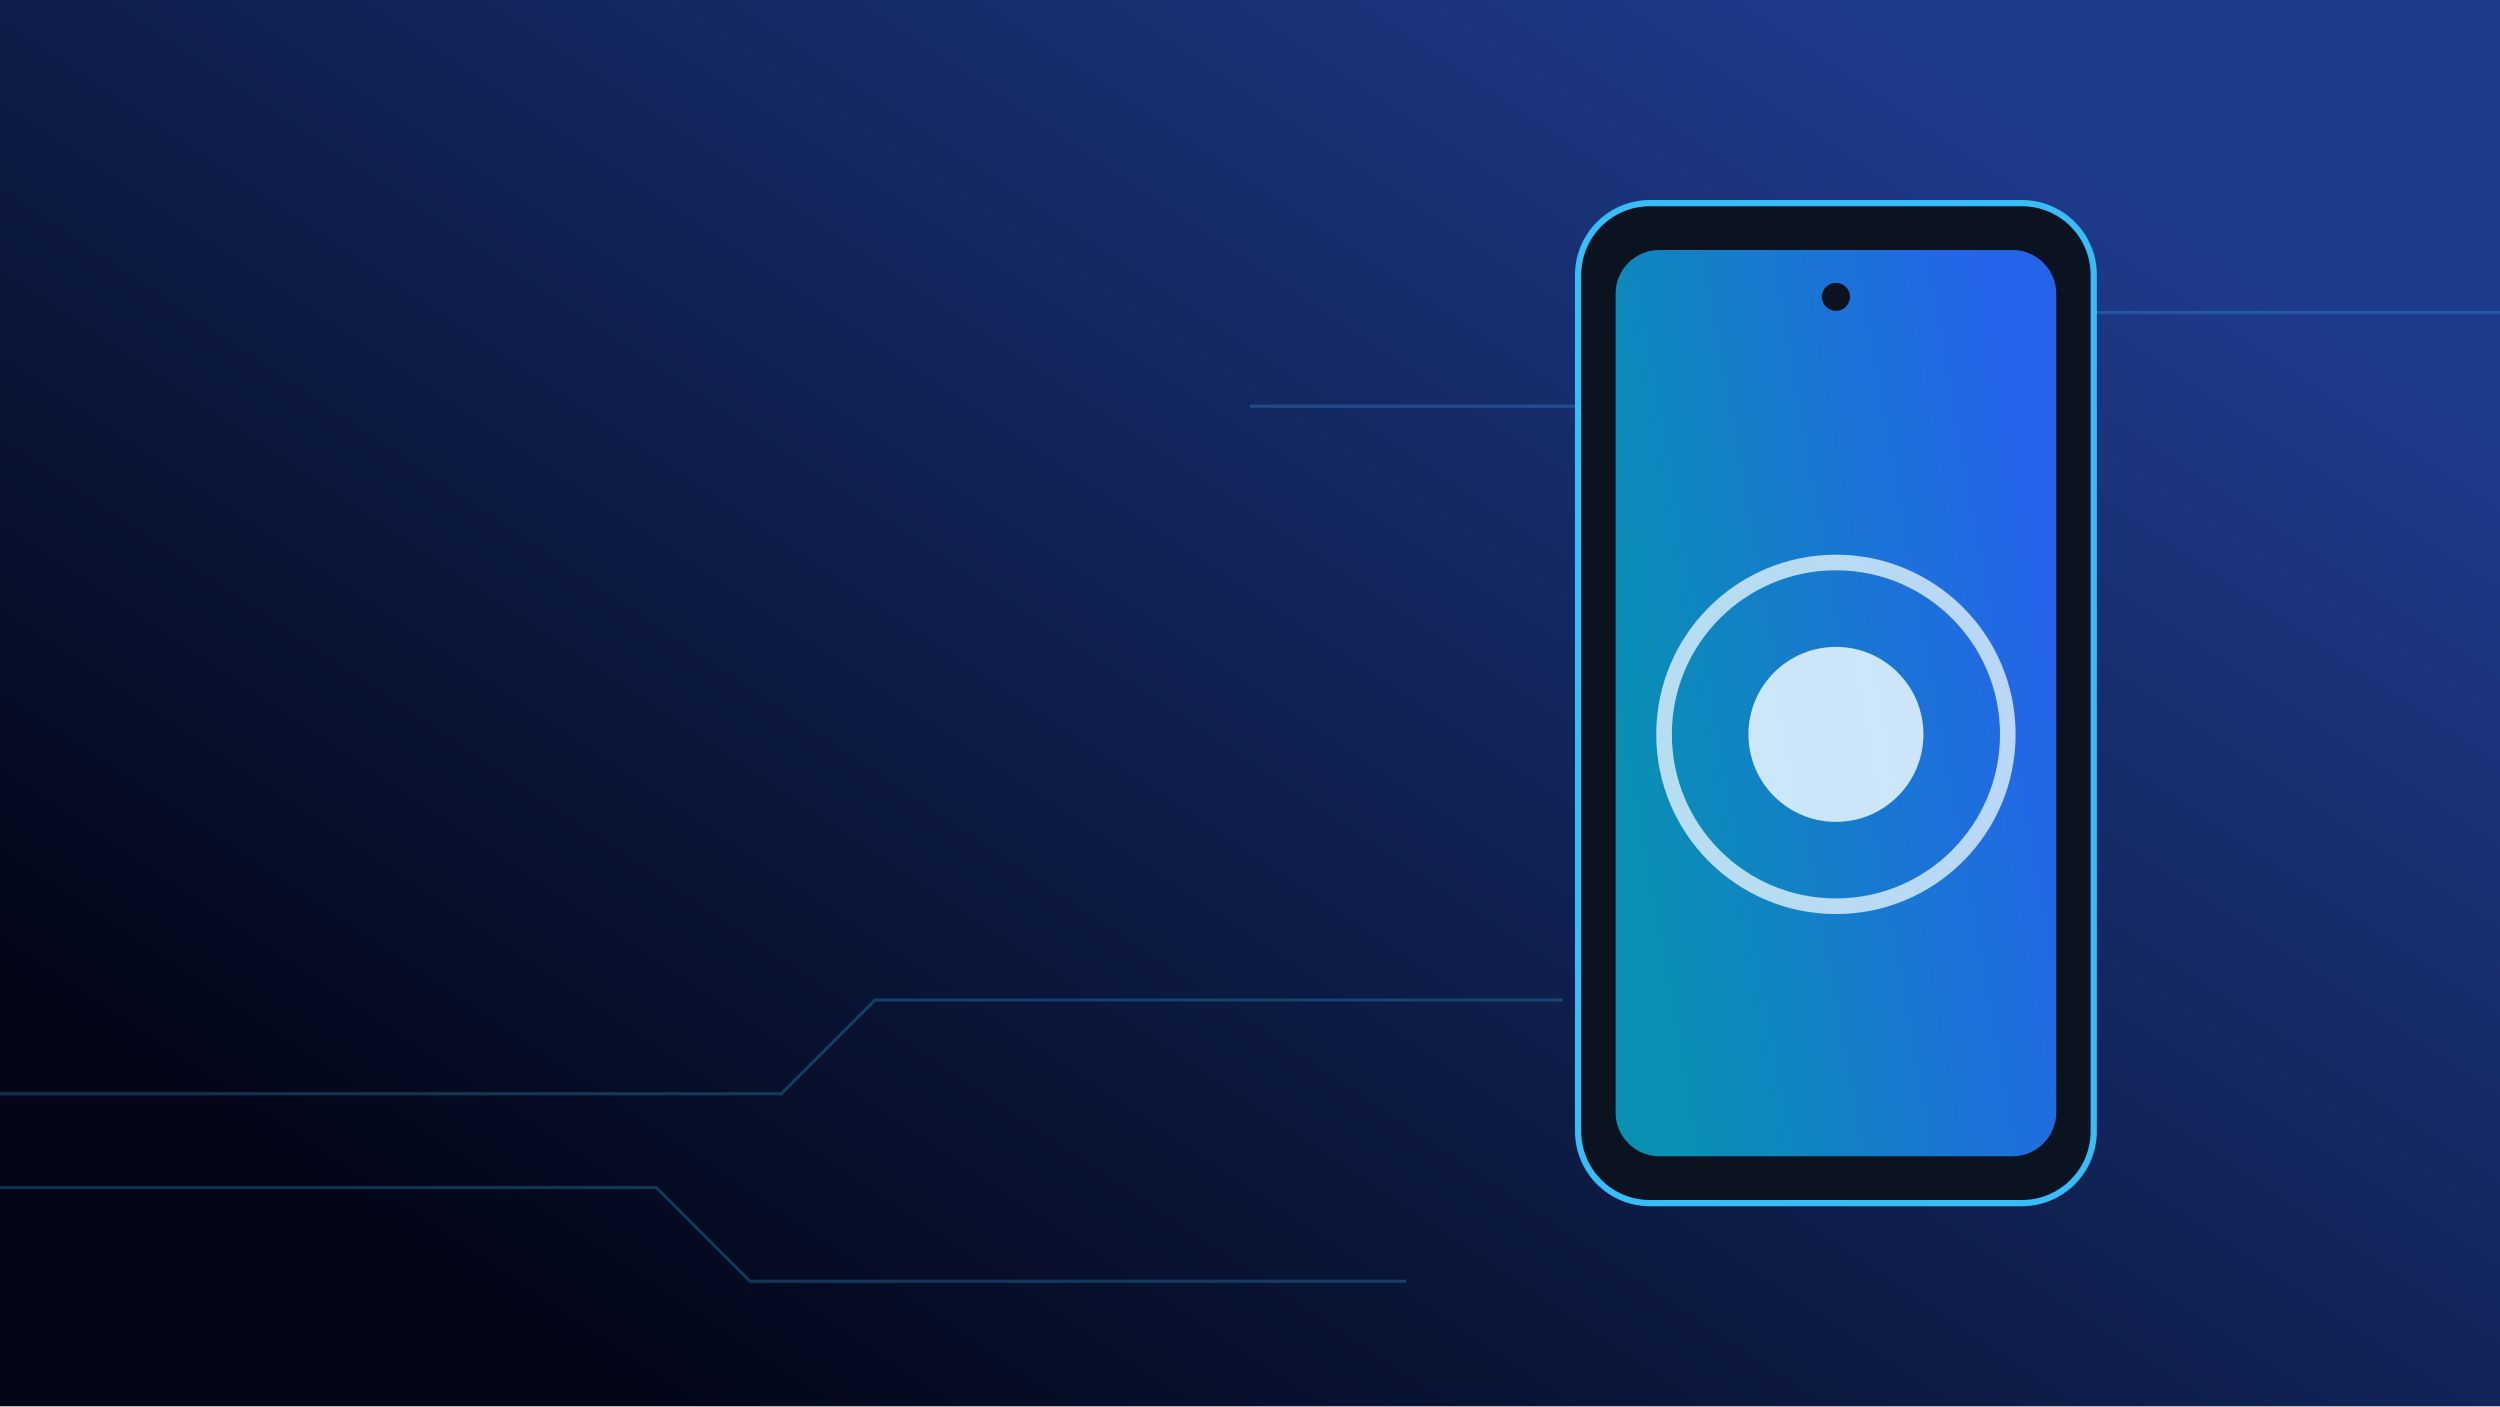
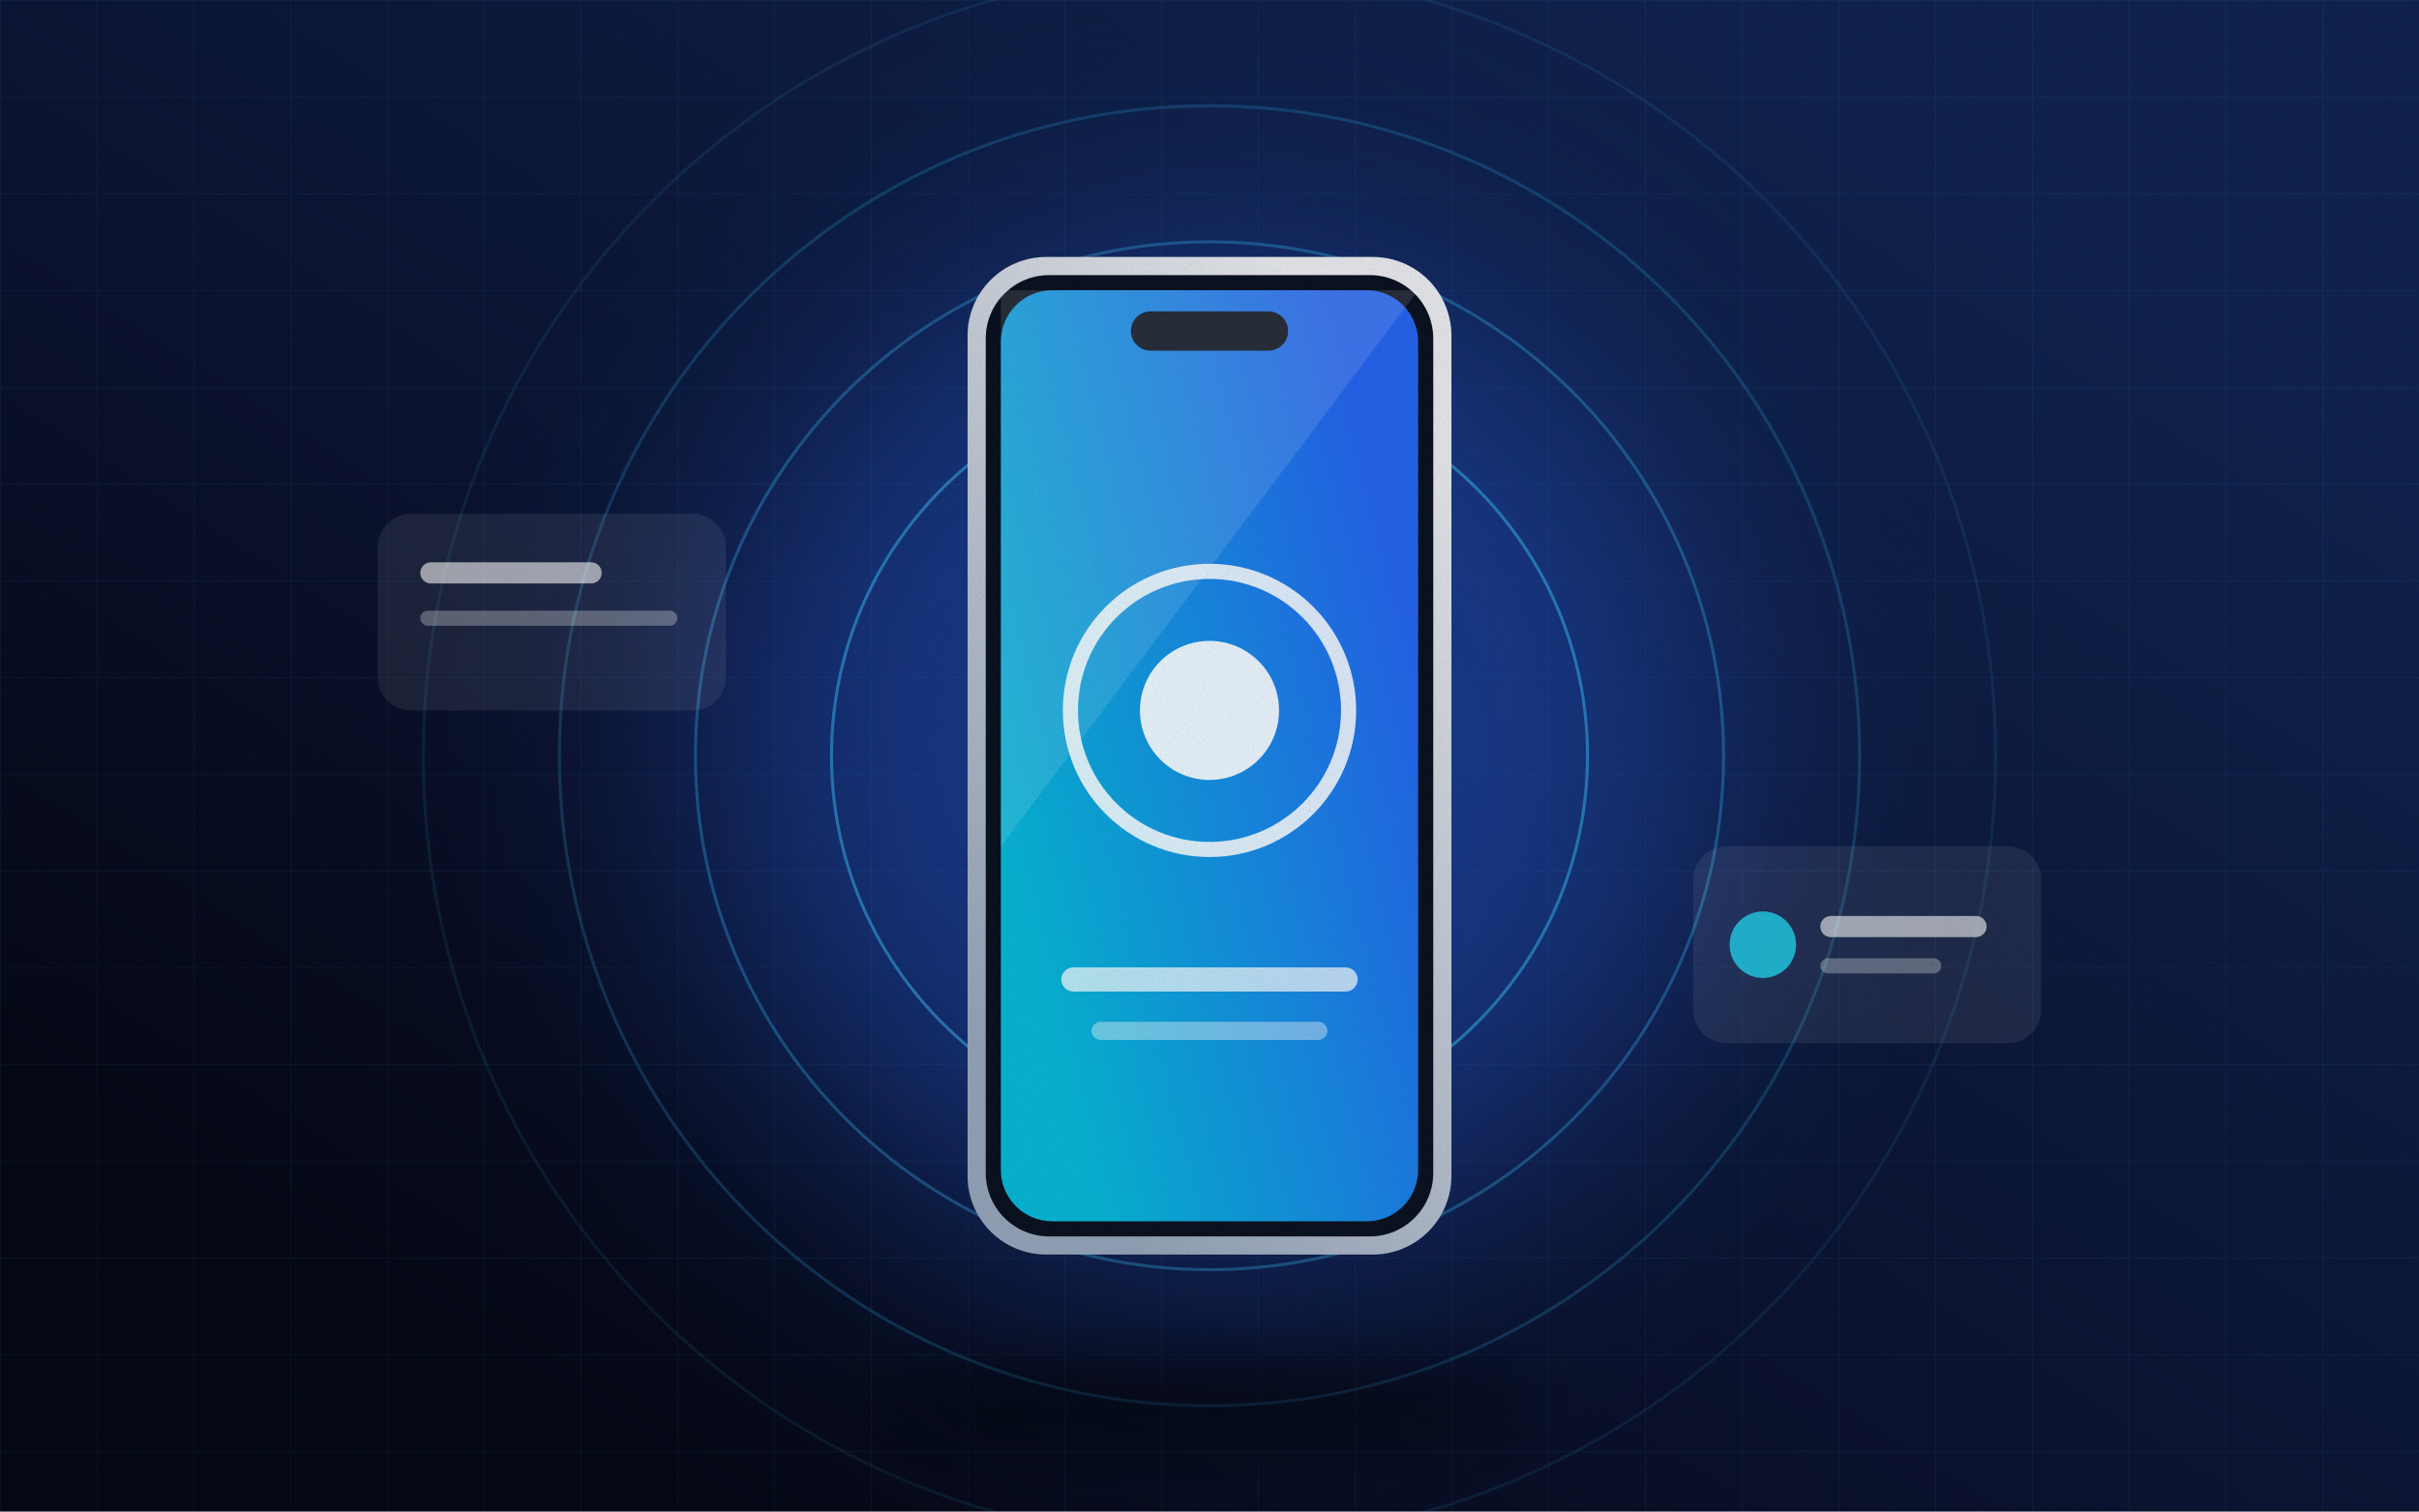
- <svg xmlns="http://www.w3.org/2000/svg" viewBox="0 0 1600 900" preserveAspectRatio="xMidYMid slice" role="img" aria-hidden="true">
+ <svg xmlns="http://www.w3.org/2000/svg" viewBox="0 0 1600 1000" preserveAspectRatio="xMidYMid slice" role="img" aria-hidden="true">
  <defs>
-     <linearGradient id="g" gradientTransform="rotate(140 .5 .5)">
-       <stop offset="0" stop-color="#1e3a8a" />
-       <stop offset="1" stop-color="#020617" />
+     <filter id="n" x="0" y="0" width="100%" height="100%">
+       <feTurbulence type="fractalNoise" baseFrequency=".85" numOctaves="2" stitchTiles="stitch" />
+       <feColorMatrix values="0 0 0 0 0 0 0 0 0 0 0 0 0 0 0 0 0 0 .09 0" />
+     </filter>
+     <linearGradient id="bg" gradientTransform="rotate(135 .5 .5)">
+       <stop offset="0" stop-color="#10234f" />
+       <stop offset="0.6" stop-color="#0b1330" />
+       <stop offset="1" stop-color="#050816" />
    </linearGradient>
-     <linearGradient id="s" gradientTransform="rotate(160 .5 .5)">
+     <linearGradient id="scr" gradientTransform="rotate(150 .5 .5)">
      <stop offset="0" stop-color="#2563eb" />
-       <stop offset="1" stop-color="#0891b2" />
+       <stop offset="1" stop-color="#06b6d4" />
    </linearGradient>
+     <linearGradient id="body" gradientTransform="rotate(120 .5 .5)">
+       <stop offset="0" stop-color="#e5e7eb" />
+       <stop offset="1" stop-color="#94a3b8" />
+     </linearGradient>
+     <filter id="b2" x="-50%" y="-50%" width="200%" height="200%">
+       <feGaussianBlur stdDeviation="90" />
+     </filter>
+     <filter id="b1" x="-50%" y="-50%" width="200%" height="200%">
+       <feGaussianBlur stdDeviation="24" />
+     </filter>
+     <pattern id="grid" width="64" height="64" patternUnits="userSpaceOnUse">
+       <path d="M64 0H0V64" fill="none" stroke="#38bdf8" stroke-opacity=".08" />
+     </pattern>
  </defs>
-   <rect width="1600" height="900" fill="url(#g)" />
-   <g stroke="#38bdf8" stroke-width="2" opacity=".25" fill="none">
-     <path d="M0 700 H500 L560 640 H1000" />
-     <path d="M0 760 H420 L480 820 H900" />
-     <path d="M1600 200 H1200 L1140 260 H800" />
-   </g>
-   <rect x="1010" y="130" width="330" height="640" rx="46" fill="#0b1220" stroke="#38bdf8" stroke-width="4" />
-   <rect x="1034" y="160" width="282" height="580" rx="28" fill="url(#s)" />
-   <circle cx="1175" cy="190" r="9" fill="#0b1220" />
-   <circle cx="1175" cy="470" r="110" fill="none" stroke="#e0f2fe" stroke-width="10" opacity=".8" />
-   <circle cx="1175" cy="470" r="56" fill="#e0f2fe" opacity=".9" />
+   <rect width="1600" height="1000" fill="url(#bg)" />
+   <rect width="1600" height="1000" fill="url(#grid)" />
+   <circle cx="800" cy="500" r="330" fill="#2563eb" opacity=".45" filter="url(#b2)" />
+   <circle cx="800" cy="500" r="250" fill="none" stroke="#38bdf8" stroke-width="2" opacity="0.5" />
+   <circle cx="800" cy="500" r="340" fill="none" stroke="#38bdf8" stroke-width="2" opacity="0.32" />
+   <circle cx="800" cy="500" r="430" fill="none" stroke="#38bdf8" stroke-width="2" opacity="0.2" />
+   <circle cx="800" cy="500" r="520" fill="none" stroke="#38bdf8" stroke-width="2" opacity="0.1" />
+   <ellipse cx="800" cy="930" rx="220" ry="26" fill="#000" opacity="0.5" filter="url(#b1)" />
+   <rect x="640" y="170" width="320" height="660" rx="52" fill="url(#body)" />
+   <rect x="652" y="182" width="296" height="636" rx="42" fill="#0b1220" />
+   <rect x="662" y="192" width="276" height="616" rx="34" fill="url(#scr)" />
+   <rect x="748" y="206" width="104" height="26" rx="13" fill="#0b1220" />
+   <circle cx="800" cy="470" r="92" fill="none" stroke="#fff" stroke-opacity=".85" stroke-width="10" />
+   <circle cx="800" cy="470" r="46" fill="#fff" opacity=".9" />
+   <rect x="702" y="640" width="196" height="16" rx="8" fill="#fff" opacity=".7" />
+   <rect x="722" y="676" width="156" height="12" rx="6" fill="#fff" opacity=".4" />
+   <path d="M662 192 L938 192 L662 560 Z" fill="#fff" opacity=".12" />
+   <rect x="250" y="340" width="230" height="130" rx="22" fill="#fff" opacity=".08" stroke="#fff" stroke-opacity=".25" />
+   <rect x="278" y="372" width="120" height="14" rx="7" fill="#fff" opacity=".6" />
+   <rect x="278" y="404" width="170" height="10" rx="5" fill="#fff" opacity=".3" />
+   <rect x="1120" y="560" width="230" height="130" rx="22" fill="#fff" opacity=".08" stroke="#fff" stroke-opacity=".25" />
+   <circle cx="1166" cy="625" r="22" fill="#22d3ee" opacity=".8" />
+   <rect x="1204" y="606" width="110" height="14" rx="7" fill="#fff" opacity=".6" />
+   <rect x="1204" y="634" width="80" height="10" rx="5" fill="#fff" opacity=".3" />
+   <rect width="1600" height="1000" filter="url(#n)" />
</svg>
